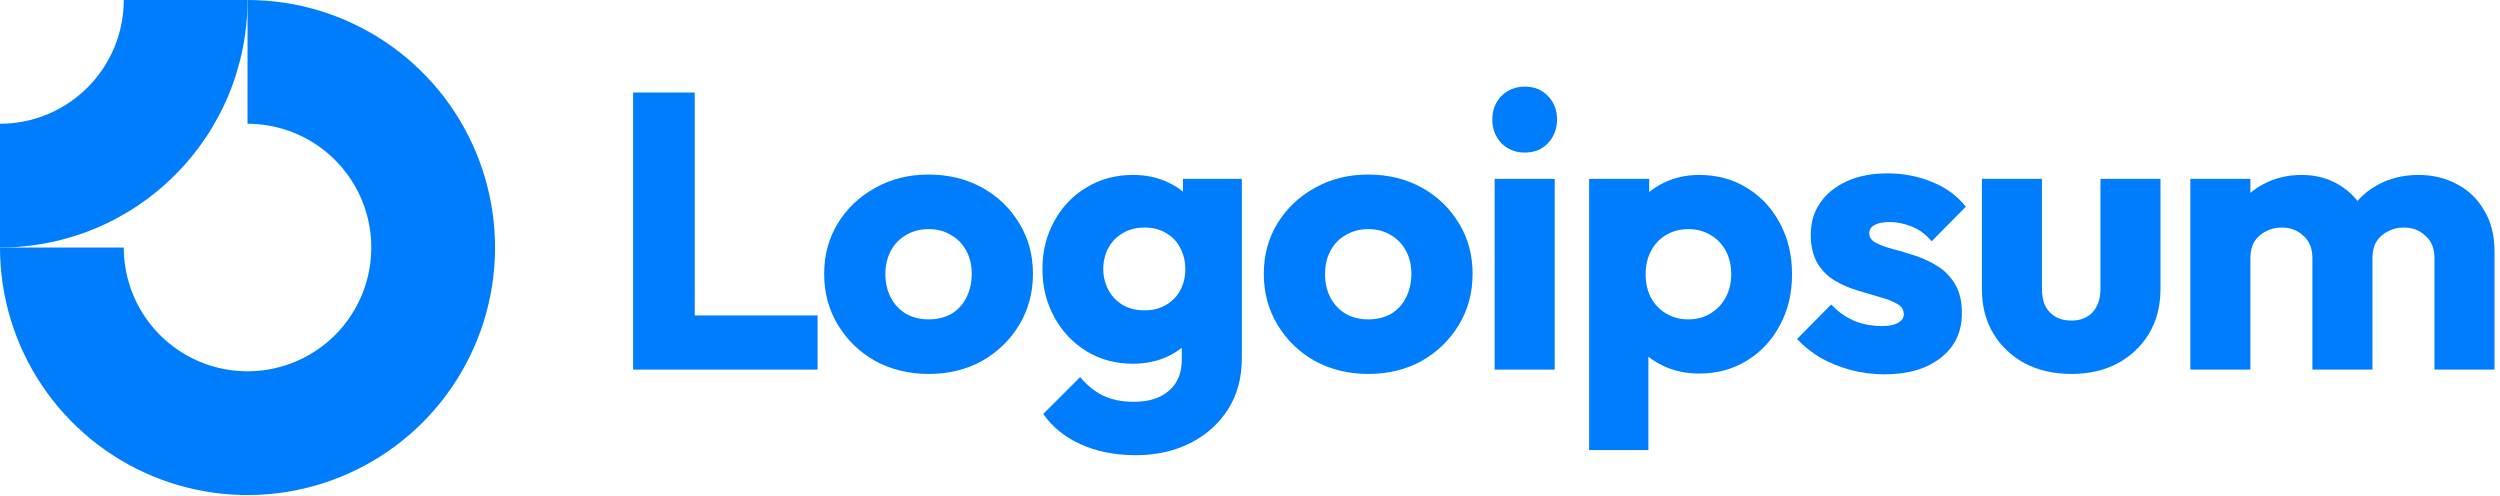
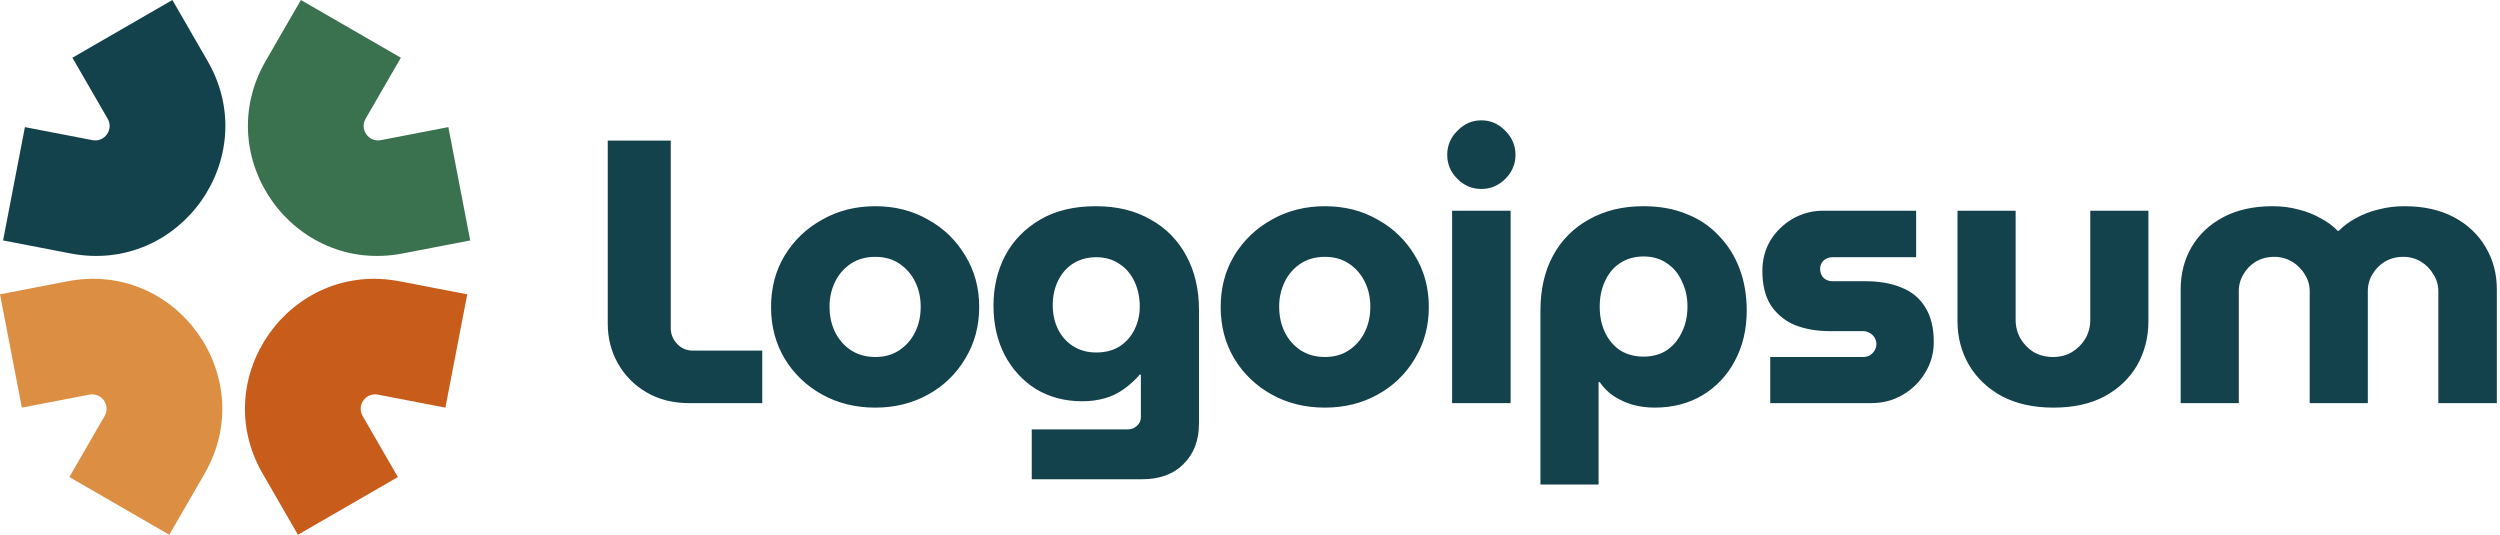
- <svg xmlns="http://www.w3.org/2000/svg" id="logo-87" width="202" height="40" viewBox="0 0 202 40" fill="none">
-   <path class="ccustom" fill-rule="evenodd" clip-rule="evenodd" d="M25.556 11.685C23.911 10.586 21.978 10 20 10V0C23.956 0 27.822 1.173 31.111 3.371C34.4 5.568 36.964 8.692 38.478 12.346C39.991 16.001 40.387 20.022 39.616 23.902C38.844 27.781 36.939 31.345 34.142 34.142C31.345 36.939 27.781 38.844 23.902 39.616C20.022 40.387 16.001 39.991 12.346 38.478C8.692 36.964 5.568 34.4 3.371 31.111C1.173 27.822 0 23.956 0 20H10C10 21.978 10.586 23.911 11.685 25.556C12.784 27.2 14.346 28.482 16.173 29.239C18 29.996 20.011 30.194 21.951 29.808C23.891 29.422 25.672 28.47 27.071 27.071C28.47 25.672 29.422 23.891 29.808 21.951C30.194 20.011 29.996 18 29.239 16.173C28.482 14.346 27.2 12.784 25.556 11.685Z" fill="#007DFC" />
-   <path class="ccustom" fill-rule="evenodd" clip-rule="evenodd" d="M10 1.47023e-06C10 1.313 9.741 2.614 9.239 3.827C8.736 5.04 8 6.142 7.071 7.071C6.142 8 5.04 8.736 3.827 9.239C2.614 9.741 1.313 10 6.15916e-06 10L5.72205e-06 20C2.626 20 5.227 19.483 7.654 18.478C10.08 17.473 12.285 15.999 14.142 14.142C15.999 12.285 17.473 10.08 18.478 7.654C19.483 5.227 20 2.626 20 -3.8147e-06L10 1.47023e-06Z" fill="#007DFC" />
-   <path class="ccustom" d="M125.619 14.453H120.767V29.865H125.619V14.453Z" fill="#007DFC" />
-   <path class="ccustom" d="M121.307 11.567C121.814 12.074 122.448 12.328 123.209 12.328C123.97 12.328 124.594 12.074 125.08 11.567C125.567 11.038 125.81 10.404 125.81 9.664C125.81 8.903 125.567 8.268 125.08 7.761C124.594 7.254 123.97 7 123.209 7C122.448 7 121.814 7.254 121.307 7.761C120.82 8.268 120.577 8.903 120.577 9.664C120.577 10.404 120.82 11.038 121.307 11.567Z" fill="#007DFC" />
-   <path class="ccustom" d="M51.156 29.865V7.476H56.135V25.488H66.061V29.865H51.156Z" fill="#007DFC" />
-   <path class="ccustom" fill-rule="evenodd" clip-rule="evenodd" d="M75.027 30.214C73.442 30.214 72.004 29.865 70.715 29.167C69.446 28.448 68.442 27.476 67.702 26.25C66.962 25.023 66.592 23.649 66.592 22.127C66.592 20.605 66.962 19.241 67.702 18.036C68.442 16.831 69.446 15.88 70.715 15.182C71.983 14.463 73.421 14.104 75.027 14.104C76.634 14.104 78.072 14.453 79.34 15.15C80.609 15.848 81.613 16.81 82.353 18.036C83.093 19.241 83.463 20.605 83.463 22.127C83.463 23.649 83.093 25.023 82.353 26.25C81.613 27.476 80.609 28.448 79.34 29.167C78.072 29.865 76.634 30.214 75.027 30.214ZM75.027 25.806C75.725 25.806 76.338 25.658 76.867 25.362C77.395 25.044 77.797 24.611 78.072 24.061C78.368 23.491 78.516 22.846 78.516 22.127C78.516 21.408 78.368 20.784 78.072 20.256C77.776 19.706 77.364 19.283 76.835 18.987C76.328 18.67 75.725 18.512 75.027 18.512C74.351 18.512 73.748 18.67 73.22 18.987C72.691 19.283 72.279 19.706 71.983 20.256C71.687 20.806 71.539 21.44 71.539 22.159C71.539 22.856 71.687 23.491 71.983 24.061C72.279 24.611 72.691 25.044 73.22 25.362C73.748 25.658 74.351 25.806 75.027 25.806Z" fill="#007DFC" />
-   <path class="ccustom" fill-rule="evenodd" clip-rule="evenodd" d="M87.306 35.89C88.595 36.482 90.086 36.778 91.777 36.778C93.426 36.778 94.896 36.45 96.185 35.795C97.475 35.14 98.49 34.231 99.23 33.068C99.969 31.905 100.34 30.531 100.34 28.945V14.453H95.583V15.488C95.229 15.19 94.827 14.94 94.378 14.738C93.553 14.336 92.612 14.135 91.555 14.135C90.139 14.135 88.881 14.474 87.781 15.15C86.682 15.806 85.815 16.715 85.181 17.877C84.547 19.019 84.23 20.309 84.23 21.746C84.23 23.163 84.547 24.453 85.181 25.615C85.815 26.778 86.682 27.698 87.781 28.374C88.881 29.051 90.139 29.389 91.555 29.389C92.591 29.389 93.532 29.188 94.378 28.787C94.787 28.592 95.157 28.363 95.487 28.099V29.072C95.487 30.15 95.139 30.985 94.441 31.577C93.764 32.169 92.824 32.465 91.619 32.465C90.646 32.465 89.811 32.296 89.113 31.958C88.437 31.62 87.824 31.123 87.274 30.467L84.293 33.448C85.033 34.505 86.037 35.319 87.306 35.89ZM94.219 24.632C93.733 24.928 93.151 25.076 92.475 25.076C91.798 25.076 91.206 24.928 90.699 24.632C90.213 24.336 89.832 23.934 89.557 23.427C89.282 22.899 89.145 22.338 89.145 21.746C89.145 21.112 89.282 20.541 89.557 20.034C89.832 19.526 90.223 19.125 90.731 18.829C91.238 18.533 91.819 18.385 92.475 18.385C93.151 18.385 93.733 18.533 94.219 18.829C94.726 19.125 95.107 19.526 95.361 20.034C95.635 20.541 95.773 21.112 95.773 21.746C95.773 22.381 95.635 22.951 95.361 23.459C95.107 23.945 94.726 24.336 94.219 24.632Z" fill="#007DFC" />
-   <path class="ccustom" fill-rule="evenodd" clip-rule="evenodd" d="M110.551 30.214C108.965 30.214 107.527 29.865 106.238 29.167C104.969 28.448 103.965 27.476 103.225 26.25C102.485 25.023 102.115 23.649 102.115 22.127C102.115 20.605 102.485 19.241 103.225 18.036C103.965 16.831 104.969 15.88 106.238 15.182C107.506 14.463 108.944 14.104 110.551 14.104C112.157 14.104 113.595 14.453 114.863 15.15C116.132 15.848 117.136 16.81 117.876 18.036C118.616 19.241 118.986 20.605 118.986 22.127C118.986 23.649 118.616 25.023 117.876 26.25C117.136 27.476 116.132 28.448 114.863 29.167C113.595 29.865 112.157 30.214 110.551 30.214ZM110.551 25.806C111.248 25.806 111.861 25.658 112.39 25.362C112.918 25.044 113.32 24.611 113.595 24.061C113.891 23.491 114.039 22.846 114.039 22.127C114.039 21.408 113.891 20.784 113.595 20.256C113.299 19.706 112.887 19.283 112.358 18.987C111.851 18.67 111.248 18.512 110.551 18.512C109.874 18.512 109.271 18.67 108.743 18.987C108.214 19.283 107.802 19.706 107.506 20.256C107.21 20.806 107.062 21.44 107.062 22.159C107.062 22.856 107.21 23.491 107.506 24.061C107.802 24.611 108.214 25.044 108.743 25.362C109.271 25.658 109.874 25.806 110.551 25.806Z" fill="#007DFC" />
-   <path class="ccustom" fill-rule="evenodd" clip-rule="evenodd" d="M137.281 30.182C136.246 30.182 135.294 29.981 134.427 29.579C133.971 29.368 133.559 29.116 133.191 28.822V36.366H128.402V14.453H133.254V15.516C133.606 15.228 133.997 14.979 134.427 14.77C135.294 14.347 136.246 14.135 137.281 14.135C138.74 14.135 140.03 14.484 141.15 15.182C142.292 15.88 143.18 16.831 143.814 18.036C144.47 19.241 144.797 20.615 144.797 22.159C144.797 23.702 144.47 25.076 143.814 26.281C143.18 27.486 142.292 28.438 141.15 29.135C140.03 29.833 138.74 30.182 137.281 30.182ZM136.394 25.806C137.091 25.806 137.694 25.647 138.201 25.33C138.73 25.013 139.142 24.579 139.438 24.03C139.734 23.48 139.882 22.856 139.882 22.159C139.882 21.44 139.734 20.806 139.438 20.256C139.142 19.706 138.73 19.283 138.201 18.987C137.694 18.67 137.102 18.512 136.425 18.512C135.749 18.512 135.146 18.67 134.618 18.987C134.11 19.283 133.709 19.706 133.413 20.256C133.117 20.806 132.969 21.44 132.969 22.159C132.969 22.856 133.106 23.48 133.381 24.03C133.677 24.579 134.089 25.013 134.618 25.33C135.146 25.647 135.738 25.806 136.394 25.806Z" fill="#007DFC" />
-   <path class="ccustom" d="M149.546 29.896C150.434 30.129 151.332 30.245 152.241 30.245C154.165 30.245 155.687 29.801 156.808 28.913C157.949 28.026 158.52 26.831 158.52 25.33C158.52 24.357 158.341 23.575 157.981 22.983C157.622 22.37 157.157 21.884 156.586 21.524C156.015 21.165 155.412 20.88 154.778 20.668C154.144 20.457 153.541 20.277 152.971 20.129C152.4 19.981 151.935 19.812 151.575 19.622C151.216 19.431 151.036 19.178 151.036 18.86C151.036 18.564 151.174 18.343 151.448 18.195C151.723 18.025 152.135 17.941 152.685 17.941C153.256 17.941 153.837 18.057 154.429 18.29C155.042 18.522 155.592 18.924 156.078 19.495L158.837 16.704C158.14 15.816 157.231 15.15 156.11 14.706C155.011 14.241 153.806 14.008 152.495 14.008C151.248 14.008 150.159 14.22 149.229 14.643C148.298 15.066 147.579 15.647 147.072 16.387C146.565 17.106 146.311 17.962 146.311 18.956C146.311 19.886 146.491 20.658 146.85 21.271C147.209 21.863 147.675 22.328 148.245 22.666C148.816 23.004 149.419 23.269 150.053 23.459C150.687 23.649 151.29 23.829 151.861 23.998C152.431 24.146 152.897 24.326 153.256 24.537C153.637 24.727 153.827 25.013 153.827 25.393C153.827 25.689 153.668 25.922 153.351 26.091C153.055 26.26 152.622 26.345 152.051 26.345C151.226 26.345 150.465 26.197 149.768 25.901C149.07 25.584 148.467 25.15 147.96 24.601L145.201 27.391C145.73 27.962 146.364 28.47 147.104 28.913C147.865 29.336 148.679 29.664 149.546 29.896Z" fill="#007DFC" />
-   <path class="ccustom" d="M167.368 30.214C165.952 30.214 164.694 29.928 163.595 29.357C162.516 28.765 161.671 27.962 161.058 26.947C160.444 25.911 160.138 24.727 160.138 23.395V14.453H164.99V23.332C164.99 23.86 165.074 24.315 165.244 24.696C165.434 25.076 165.709 25.372 166.068 25.584C166.428 25.795 166.861 25.901 167.368 25.901C168.087 25.901 168.658 25.679 169.081 25.235C169.504 24.77 169.715 24.135 169.715 23.332V14.453H174.567V23.364C174.567 24.717 174.261 25.911 173.647 26.947C173.034 27.962 172.189 28.765 171.11 29.357C170.032 29.928 168.785 30.214 167.368 30.214Z" fill="#007DFC" />
-   <path class="ccustom" d="M181.831 14.453H176.979V29.865H181.831V20.858C181.831 20.33 181.937 19.886 182.148 19.526C182.381 19.167 182.688 18.892 183.068 18.702C183.449 18.491 183.882 18.385 184.368 18.385C185.066 18.385 185.647 18.607 186.112 19.051C186.599 19.474 186.842 20.076 186.842 20.858V29.865H191.694V20.858C191.694 20.33 191.8 19.886 192.011 19.526C192.244 19.167 192.55 18.892 192.931 18.702C193.311 18.491 193.745 18.385 194.231 18.385C194.929 18.385 195.51 18.607 195.975 19.051C196.461 19.474 196.704 20.076 196.704 20.858V29.865H201.557V20.319C201.557 19.03 201.282 17.93 200.732 17.021C200.203 16.091 199.474 15.383 198.544 14.896C197.635 14.389 196.588 14.135 195.404 14.135C194.199 14.135 193.11 14.4 192.138 14.928C191.506 15.265 190.954 15.7 190.481 16.232C190.04 15.675 189.504 15.219 188.871 14.865C188.026 14.379 187.064 14.135 185.986 14.135C184.844 14.135 183.819 14.379 182.91 14.865C182.514 15.067 182.155 15.309 181.831 15.592V14.453Z" fill="#007DFC" />
+ <svg xmlns="http://www.w3.org/2000/svg" width="187" height="40" fill="none" viewBox="0 0 187 40">
+   <path fill="#3A724F" fill-rule="evenodd" d="M19.87 4.567 22.507 0l7.476 4.317-2.636 4.566c-.463.801.23 1.775 1.138 1.6l5.052-.975 1.635 8.477-5.052.974c-8.172 1.576-14.411-7.184-10.25-14.392Z" clip-rule="evenodd" />
+   <path fill="#DC8E43" fill-rule="evenodd" d="M15.302 35.433 12.665 40l-7.477-4.316 2.637-4.567c.463-.801-.23-1.775-1.139-1.6l-5.051.974L0 22.015l5.052-.974c8.172-1.576 14.41 7.184 10.25 14.392Z" clip-rule="evenodd" />
+   <path fill="#14424C" fill-rule="evenodd" d="M15.53 4.567 12.894 0 5.417 4.317l2.637 4.566c.462.801-.23 1.775-1.139 1.6l-5.052-.975L.23 17.985l5.051.974c8.173 1.576 14.412-7.184 10.25-14.392Z" clip-rule="evenodd" />
+   <path fill="#C85D1B" fill-rule="evenodd" d="M19.65 35.433 22.285 40l7.477-4.316-2.637-4.567c-.462-.801.23-1.775 1.139-1.6l5.051.974 1.635-8.476-5.052-.974c-8.172-1.576-14.41 7.184-10.25 14.392Z" clip-rule="evenodd" />
+   <path fill="#14424C" d="M163.114 30.153v-8.5c0-1.178.271-2.235.813-3.17.561-.954 1.356-1.702 2.385-2.245 1.029-.542 2.254-.813 3.675-.813a7.23 7.23 0 0 1 1.964.252c.599.15 1.141.365 1.627.645.505.262.935.58 1.291.954h.056a5.5 5.5 0 0 1 1.29-.954 6.772 6.772 0 0 1 1.656-.645 7.541 7.541 0 0 1 1.992-.252c1.421 0 2.646.27 3.675.813 1.028.543 1.823 1.29 2.384 2.245.562.935.842 1.991.842 3.17v8.5h-4.377v-8.36c0-.467-.121-.888-.364-1.262a2.663 2.663 0 0 0-.926-.954 2.508 2.508 0 0 0-1.347-.365c-.505 0-.963.122-1.374.365a2.654 2.654 0 0 0-.926.954 2.4 2.4 0 0 0-.337 1.262v8.36h-4.348v-8.36c0-.467-.122-.888-.365-1.262a2.585 2.585 0 0 0-.954-.954 2.508 2.508 0 0 0-1.347-.365c-.505 0-.963.122-1.374.365a2.654 2.654 0 0 0-.926.954 2.41 2.41 0 0 0-.337 1.262v8.36h-4.348ZM153.603 30.49c-1.477 0-2.759-.28-3.843-.842-1.066-.58-1.889-1.356-2.469-2.328-.58-.991-.87-2.086-.87-3.283v-8.276h4.349v8.164c0 .505.121.973.364 1.403.243.411.571.748.982 1.01.43.243.917.365 1.459.365.524 0 .991-.122 1.403-.365.43-.262.767-.599 1.01-1.01.243-.43.365-.898.365-1.403v-8.164h4.348v8.276c0 1.197-.281 2.292-.842 3.283-.561.972-1.374 1.749-2.44 2.328-1.048.561-2.32.842-3.816.842ZM132.414 30.153v-3.45h6.93c.187 0 .355-.038.505-.113.149-.093.271-.215.364-.364a.93.93 0 0 0 0-.982.9.9 0 0 0-.364-.337.934.934 0 0 0-.505-.14h-2.525c-.936 0-1.787-.15-2.553-.449a4.052 4.052 0 0 1-1.796-1.459c-.43-.673-.645-1.543-.645-2.609 0-.823.196-1.571.589-2.244a4.76 4.76 0 0 1 1.655-1.628 4.568 4.568 0 0 1 2.329-.617h6.929v3.479h-6.256a.97.97 0 0 0-.673.253.841.841 0 0 0-.253.617c0 .262.085.486.253.673a.97.97 0 0 0 .673.253h2.469c1.047 0 1.945.159 2.693.476.767.3 1.356.786 1.768 1.46.43.673.645 1.542.645 2.608 0 .842-.215 1.609-.645 2.3a4.613 4.613 0 0 1-1.684 1.656c-.692.412-1.477.617-2.356.617h-7.547ZM122.94 15.425c1.216 0 2.291.196 3.226.589a6.41 6.41 0 0 1 2.413 1.627 6.993 6.993 0 0 1 1.543 2.469c.355.935.533 1.973.533 3.114 0 1.421-.299 2.684-.898 3.787a6.471 6.471 0 0 1-2.412 2.553c-1.029.617-2.226.926-3.591.926-.58 0-1.132-.075-1.656-.224a5.312 5.312 0 0 1-1.402-.646 3.9 3.9 0 0 1-1.038-1.038h-.085v7.66h-4.348V23.223c0-1.59.318-2.965.954-4.124a6.666 6.666 0 0 1 2.693-2.694c1.16-.654 2.516-.981 4.068-.981Zm0 3.759c-.673 0-1.262.168-1.767.505-.487.318-.861.767-1.123 1.347-.261.56-.392 1.197-.392 1.907 0 .711.131 1.347.392 1.908.262.561.636 1.01 1.123 1.347.505.318 1.094.477 1.767.477.673 0 1.253-.16 1.739-.477a3.297 3.297 0 0 0 1.123-1.347c.28-.561.42-1.197.42-1.908 0-.71-.14-1.346-.42-1.907-.262-.58-.636-1.03-1.123-1.347-.486-.337-1.066-.505-1.739-.505ZM108.617 30.153V15.761h4.377v14.392h-4.377Zm2.188-16.019c-.692 0-1.29-.252-1.795-.757-.505-.505-.758-1.104-.758-1.796s.253-1.29.758-1.795c.505-.524 1.103-.786 1.795-.786s1.291.262 1.796.786c.505.505.757 1.103.757 1.795s-.252 1.29-.757 1.796c-.505.505-1.104.757-1.796.757ZM99.105 30.49c-1.477 0-2.805-.327-3.984-.982a7.462 7.462 0 0 1-2.805-2.693c-.673-1.141-1.01-2.422-1.01-3.844 0-1.44.337-2.721 1.01-3.843a7.462 7.462 0 0 1 2.805-2.693c1.179-.674 2.507-1.01 3.984-1.01 1.478 0 2.796.336 3.956 1.01a7.25 7.25 0 0 1 2.777 2.693c.692 1.122 1.038 2.403 1.038 3.843 0 1.422-.346 2.703-1.038 3.844a7.25 7.25 0 0 1-2.777 2.693c-1.178.655-2.497.982-3.956.982Zm0-3.787c.692 0 1.291-.169 1.796-.505a3.424 3.424 0 0 0 1.178-1.347c.281-.561.421-1.197.421-1.908 0-.692-.14-1.318-.421-1.88a3.423 3.423 0 0 0-1.178-1.346c-.505-.337-1.104-.505-1.796-.505s-1.3.168-1.823.505a3.428 3.428 0 0 0-1.179 1.347 4.144 4.144 0 0 0-.42 1.88c0 .71.14 1.346.42 1.907a3.43 3.43 0 0 0 1.179 1.347c.523.336 1.131.505 1.823.505ZM77.174 35.849v-3.732h7.181c.281 0 .515-.093.702-.28a.83.83 0 0 0 .28-.646v-3.17h-.084a6.59 6.59 0 0 1-1.206 1.094c-.412.3-.88.524-1.403.674a6.023 6.023 0 0 1-1.711.224c-1.272 0-2.413-.3-3.423-.898-.991-.617-1.777-1.468-2.357-2.553-.56-1.084-.841-2.319-.841-3.703 0-1.365.29-2.609.87-3.731.598-1.122 1.468-2.02 2.609-2.693 1.14-.674 2.534-1.01 4.18-1.01 1.571 0 2.927.327 4.068.982a6.624 6.624 0 0 1 2.693 2.72c.636 1.16.954 2.526.954 4.097v8.416c0 1.29-.383 2.31-1.15 3.058-.748.767-1.786 1.15-3.114 1.15h-8.248Zm4.825-9.483c.673 0 1.253-.15 1.74-.449a3.18 3.18 0 0 0 1.121-1.262 3.834 3.834 0 0 0 .393-1.74c0-.673-.13-1.29-.392-1.851-.262-.561-.636-1.001-1.123-1.319-.486-.337-1.066-.505-1.74-.505-.654 0-1.234.159-1.739.477-.486.318-.86.748-1.122 1.29-.261.543-.392 1.15-.392 1.824 0 .655.13 1.253.392 1.796.262.523.636.944 1.123 1.262.504.318 1.084.477 1.739.477ZM65.473 30.49c-1.477 0-2.805-.327-3.983-.982a7.46 7.46 0 0 1-2.806-2.693c-.673-1.141-1.01-2.422-1.01-3.844 0-1.44.337-2.721 1.01-3.843a7.46 7.46 0 0 1 2.806-2.693c1.178-.674 2.506-1.01 3.983-1.01 1.478 0 2.796.336 3.956 1.01a7.252 7.252 0 0 1 2.777 2.693c.692 1.122 1.038 2.403 1.038 3.843 0 1.422-.346 2.703-1.038 3.844a7.252 7.252 0 0 1-2.777 2.693c-1.178.655-2.497.982-3.956.982Zm0-3.787c.692 0 1.29-.169 1.796-.505a3.43 3.43 0 0 0 1.178-1.347c.28-.561.42-1.197.42-1.908 0-.692-.14-1.318-.42-1.88a3.429 3.429 0 0 0-1.178-1.346c-.505-.337-1.104-.505-1.796-.505s-1.3.168-1.823.505a3.428 3.428 0 0 0-1.179 1.347 4.145 4.145 0 0 0-.42 1.88c0 .71.14 1.346.42 1.907a3.43 3.43 0 0 0 1.179 1.347c.523.336 1.131.505 1.823.505ZM51.547 30.153c-1.216 0-2.282-.27-3.198-.813a5.763 5.763 0 0 1-2.132-2.16c-.505-.898-.758-1.89-.758-2.974V10.515h4.713v14.027c0 .45.16.842.477 1.179.318.336.71.505 1.178.505h5.19v3.927h-5.47Z" />
</svg>
